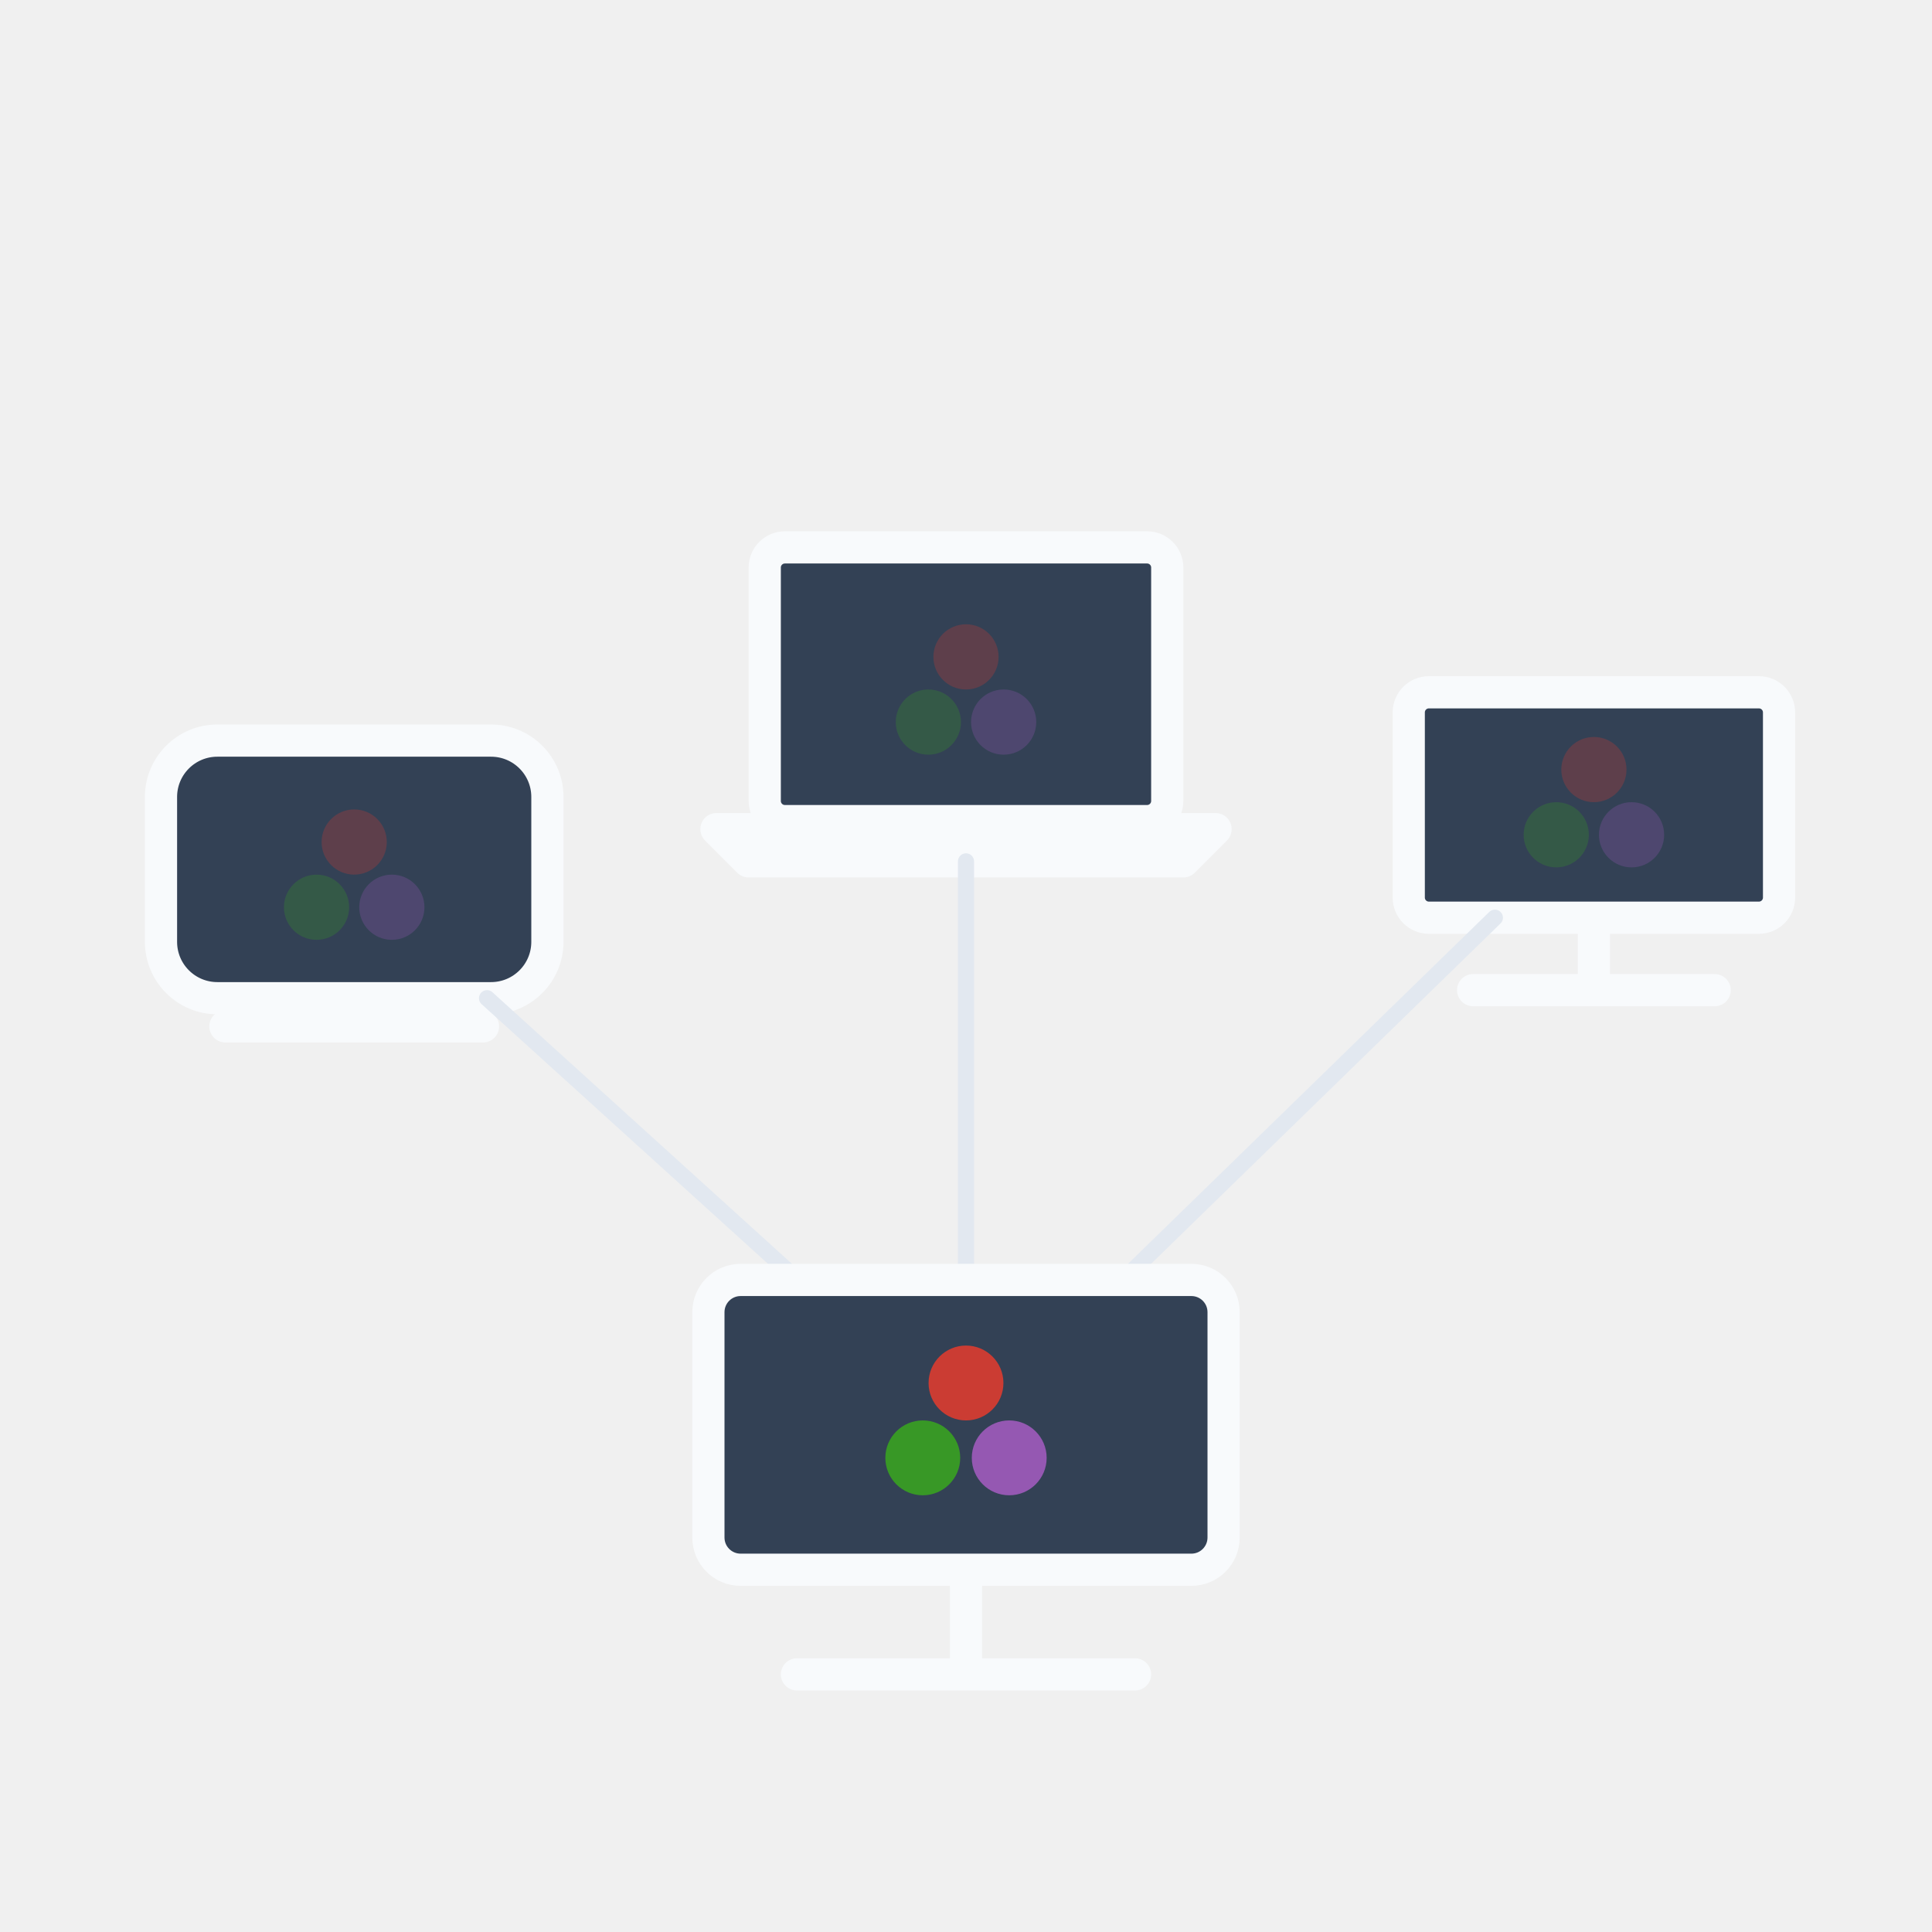
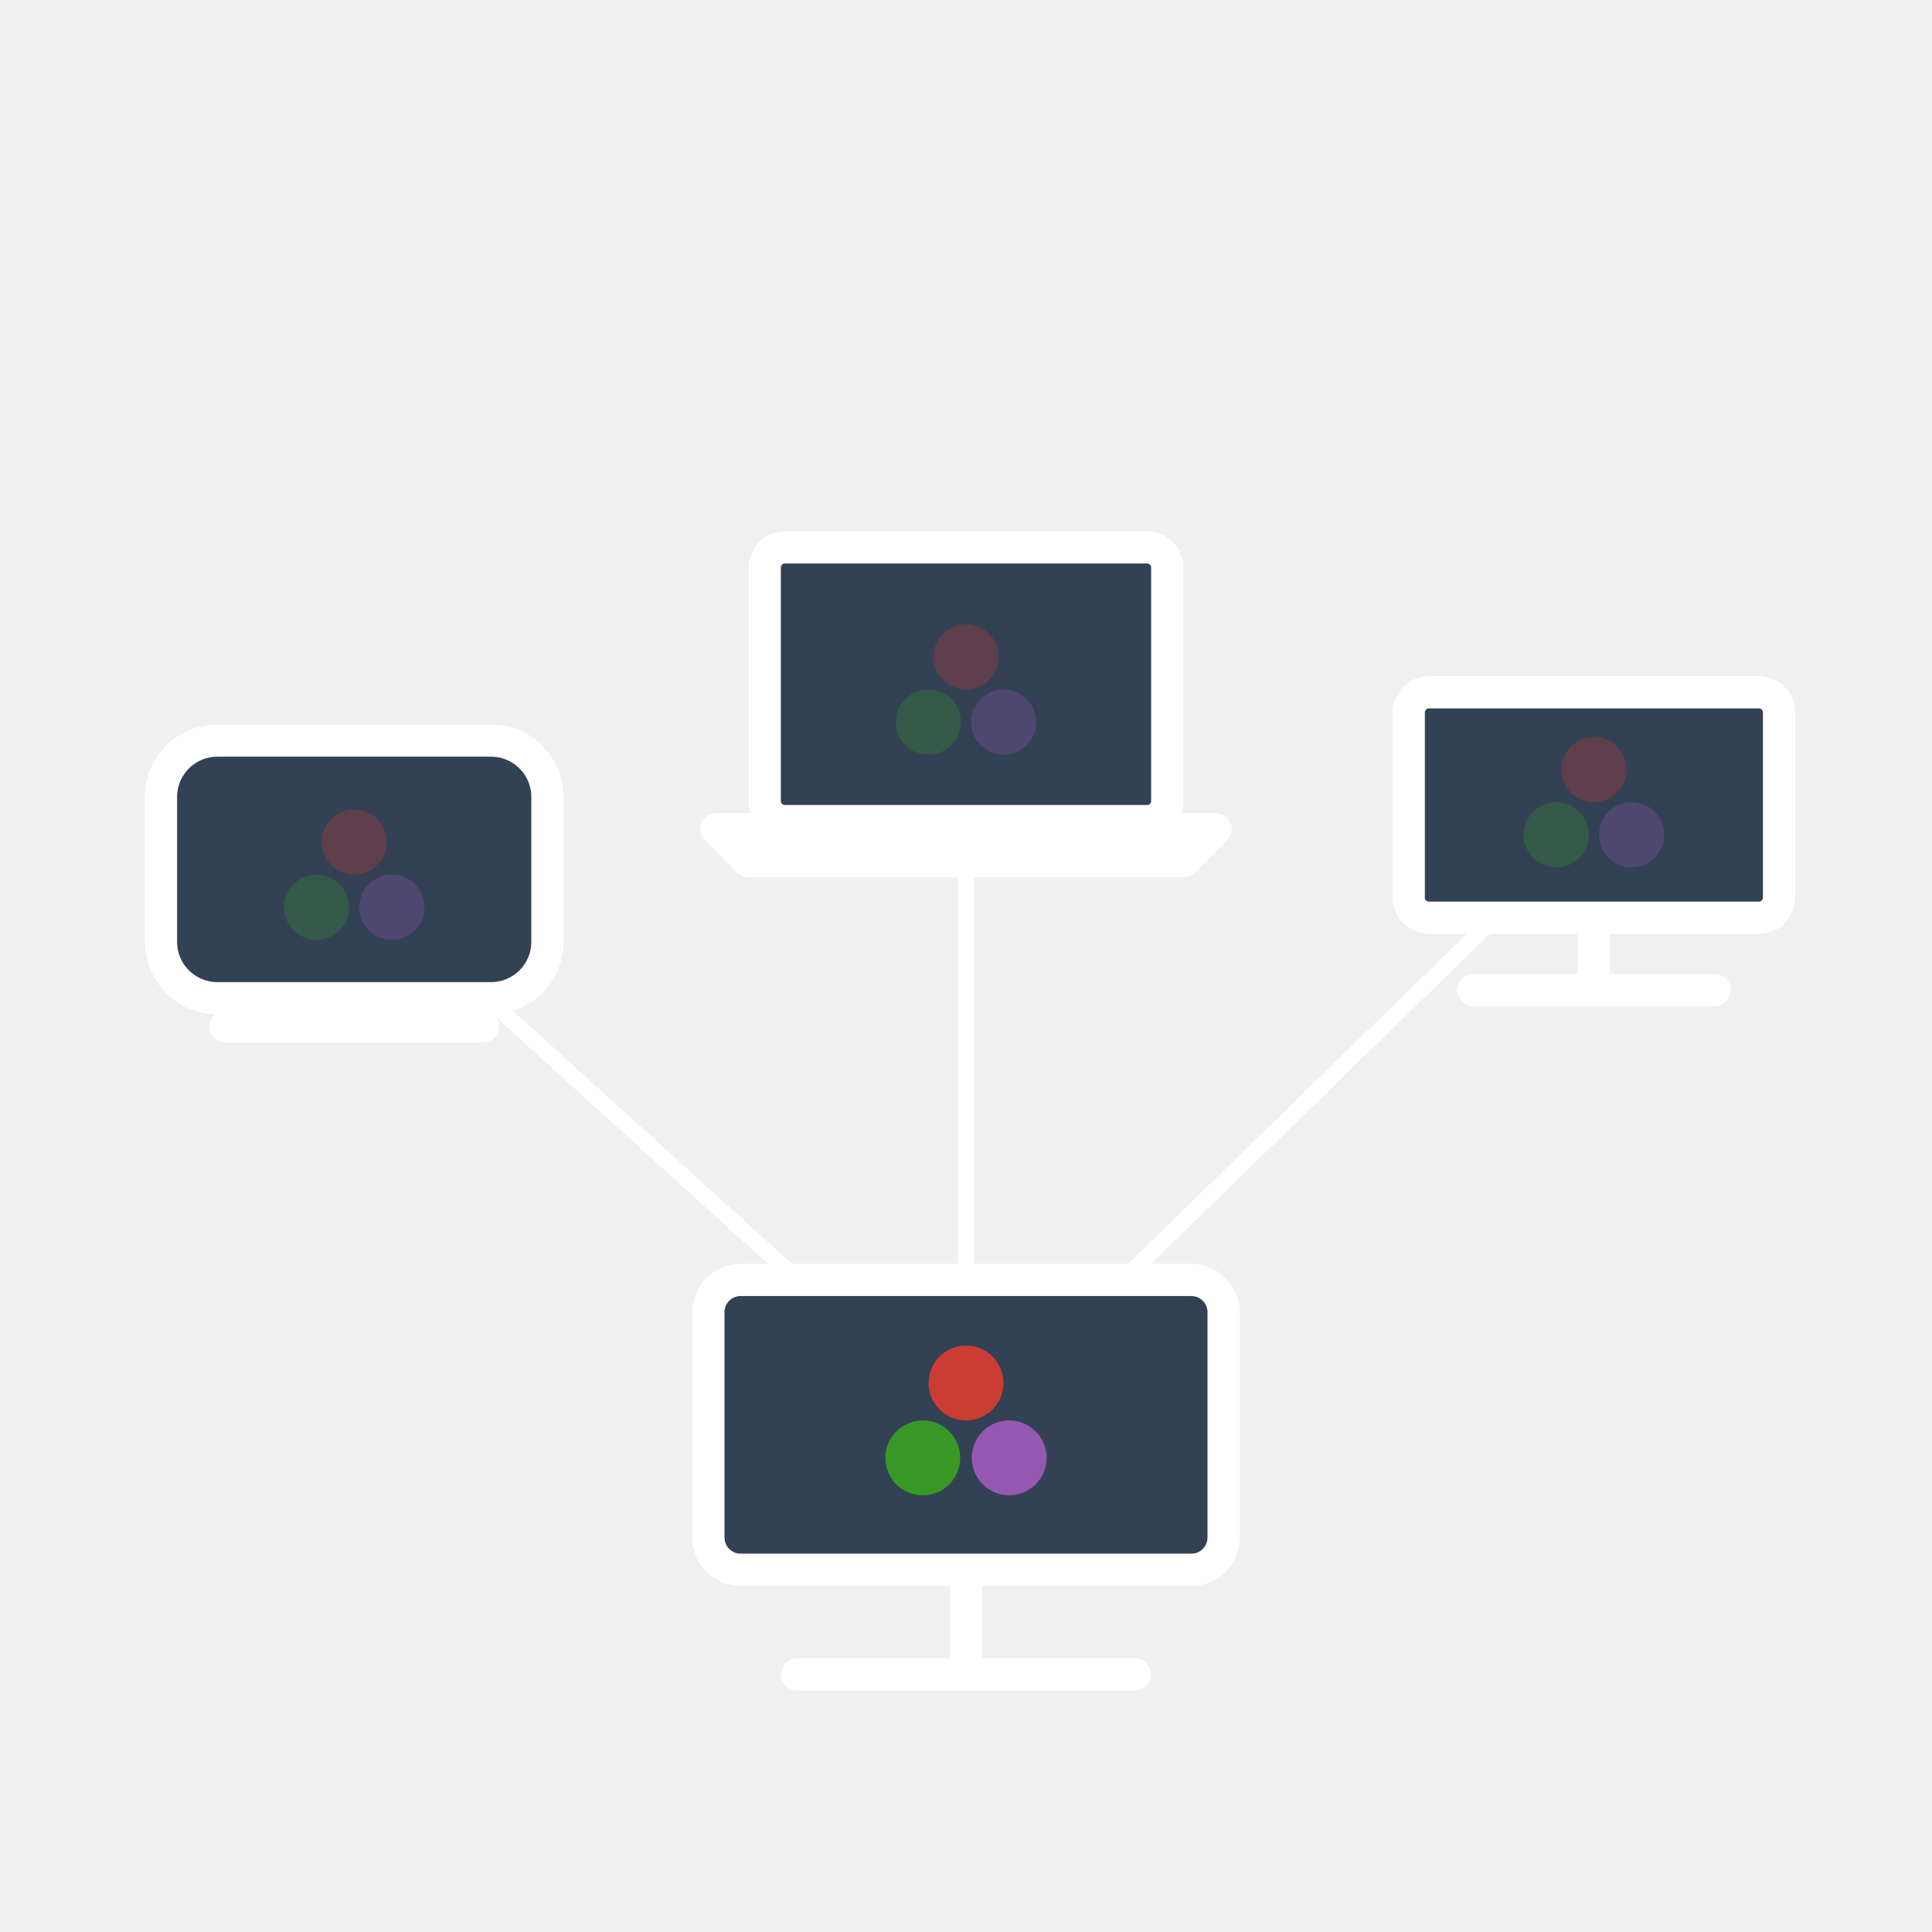
<svg xmlns="http://www.w3.org/2000/svg" viewBox="0 0 240 240" width="240" height="240">
  <defs>
    <filter id="dark-dot-glow" x="-100%" y="-100%" width="300%" height="300%">
      <feGaussianBlur in="SourceGraphic" stdDeviation="1.6" result="b" />
      <feMerge>
        <feMergeNode in="b" />
        <feMergeNode in="SourceGraphic" />
      </feMerge>
    </filter>
    <style>
      .stroke {
        fill: #334155;
-         stroke: #f8fafc;
+         stroke: #ffffff;
        stroke-width: 4;
        stroke-linecap: round;
        stroke-linejoin: round;
      }
      .link {
-         stroke: #e2e8f0;
+         stroke: #ffffff;
        stroke-width: 2;
        stroke-linecap: round;
        fill: none;
      }
      .pkt { filter: url(#dark-dot-glow); }
      .pkt-data {
-         fill: #f8fafc;
+         fill: #ffffff;
        /* no glow — quieter than outbound Julia packets */
      }
      .attach { fill: none; stroke: none; }
      @media (prefers-reduced-motion: reduce) {
        .pkt, .pkt-data { display: none; }
      }
    </style>
    <g id="dark-laptop-body">
      <rect class="stroke" x="-25" y="-22" width="50" height="34" rx="2.5" />
      <path class="stroke" d="M-31,13 L31,13 L27,17 L-27,17 Z" />
      <circle class="attach" id="dark-attach-laptop" cx="0" cy="-3" r="0" />
    </g>
    <g id="dark-minibox-body">
      <rect class="stroke" x="-24" y="-16" width="48" height="32" rx="7" />
      <line class="stroke" x1="-16" y1="19.5" x2="16" y2="19.5" />
      <circle class="attach" id="dark-attach-minibox" cx="0" cy="2" r="0" />
    </g>
    <g id="dark-desktop-body">
      <rect class="stroke" x="-23" y="-22" width="46" height="28" rx="2.5" />
      <line class="stroke" x1="0" y1="7" x2="0" y2="13" />
      <line class="stroke" x1="-15" y1="15" x2="15" y2="15" />
      <circle class="attach" id="dark-attach-desktop" cx="0" cy="-7" r="0" />
    </g>
    <g id="dark-master-body">
      <rect class="stroke" x="-32" y="-25" width="64" height="36" rx="4" />
      <line class="stroke" x1="0" y1="12" x2="0" y2="22" />
      <line class="stroke" x1="-21" y1="24" x2="21" y2="24" />
      <circle class="attach" id="dark-attach-master-l" cx="0" cy="-6" r="0" />
      <circle class="attach" id="dark-attach-master-c" cx="0" cy="-6" r="0" />
      <circle class="attach" id="dark-attach-master-r" cx="0" cy="-6" r="0" />
    </g>
    <g id="dark-juliadot">
      <circle cx="0" cy="-5.4" r="4.05" fill="#cb3c33" />
      <circle cx="-4.677" cy="2.7" r="4.05" fill="#389826" />
      <circle cx="4.677" cy="2.7" r="4.05" fill="#9558b2" />
    </g>
    <g id="dark-juliadot-lg">
      <circle cx="0" cy="-6.2" r="4.65" fill="#cb3c33" />
      <circle cx="-5.369" cy="3.1" r="4.65" fill="#389826" />
      <circle cx="5.369" cy="3.1" r="4.65" fill="#9558b2" />
    </g>
    <g id="dark-remote-dots">
      <circle cx="0" cy="-5.4" r="4.05" fill="#cb3c33" fill-opacity="0.28">
        <animate attributeName="fill-opacity" begin="2.9s" dur="0.4s" values="0.28;1" fill="freeze" calcMode="spline" keySplines="0.4 0 0.2 1" />
      </circle>
      <circle cx="-4.677" cy="2.7" r="4.05" fill="#389826" fill-opacity="0.28">
        <animate attributeName="fill-opacity" begin="3.6s" dur="0.4s" values="0.28;1" fill="freeze" calcMode="spline" keySplines="0.4 0 0.2 1" />
      </circle>
      <circle cx="4.677" cy="2.7" r="4.05" fill="#9558b2" fill-opacity="0.28">
        <animate attributeName="fill-opacity" begin="4.3s" dur="0.4s" values="0.28;1" fill="freeze" calcMode="spline" keySplines="0.4 0 0.2 1" />
      </circle>
    </g>
    <g id="dark-master-dots">
      <circle cx="0" cy="-6.2" r="4.65" fill="#cb3c33" opacity="1">
        <animate attributeName="opacity" begin="7.2s" dur="0.55s" values="1;0.15;1;0.3;1" keyTimes="0;0.22;0.45;0.7;1" calcMode="spline" keySplines="0.3 0 0.2 1; 0.3 0 0.2 1; 0.3 0 0.2 1; 0.3 0 0.2 1" fill="freeze" />
        <animate attributeName="r" begin="7.2s" dur="0.55s" values="4.65;5.65;4.65;5.25;4.65" keyTimes="0;0.22;0.45;0.7;1" calcMode="spline" keySplines="0.3 0 0.2 1; 0.3 0 0.2 1; 0.3 0 0.2 1; 0.3 0 0.2 1" fill="freeze" />
      </circle>
      <circle cx="-5.369" cy="3.1" r="4.65" fill="#389826" opacity="1">
        <animate attributeName="opacity" begin="7.2s" dur="0.55s" values="1;0.15;1;0.3;1" keyTimes="0;0.22;0.45;0.7;1" calcMode="spline" keySplines="0.3 0 0.2 1; 0.3 0 0.2 1; 0.3 0 0.2 1; 0.3 0 0.2 1" fill="freeze" />
        <animate attributeName="r" begin="7.2s" dur="0.55s" values="4.65;5.65;4.65;5.25;4.65" keyTimes="0;0.22;0.45;0.7;1" calcMode="spline" keySplines="0.3 0 0.2 1; 0.3 0 0.2 1; 0.3 0 0.2 1; 0.3 0 0.2 1" fill="freeze" />
      </circle>
      <circle cx="5.369" cy="3.1" r="4.65" fill="#9558b2" opacity="1">
        <animate attributeName="opacity" begin="7.2s" dur="0.55s" values="1;0.15;1;0.3;1" keyTimes="0;0.22;0.45;0.7;1" calcMode="spline" keySplines="0.3 0 0.2 1; 0.3 0 0.2 1; 0.3 0 0.2 1; 0.3 0 0.2 1" fill="freeze" />
        <animate attributeName="r" begin="7.2s" dur="0.55s" values="4.65;5.65;4.65;5.25;4.65" keyTimes="0;0.22;0.45;0.7;1" calcMode="spline" keySplines="0.3 0 0.2 1; 0.3 0 0.2 1; 0.3 0 0.2 1; 0.3 0 0.2 1" fill="freeze" />
      </circle>
    </g>
  </defs>
  <g id="dark-hub" transform="translate(120, 178)">
    <path id="dark-link-l" fill="none" stroke="none" d="M0,0 L-76,-69">
      <animate attributeName="d" fill="freeze" calcMode="spline" begin="0s" dur="12s" keyTimes="0;0.08;0.16;0.24;0.32;0.4;0.48;0.56;0.64;0.72;0.8;0.88;1" keySplines="0.45 0 0.55 1; 0.45 0 0.55 1; 0.45 0 0.55 1; 0.45 0 0.55 1; 0.45 0 0.55 1; 0.45 0 0.55 1; 0.45 0 0.55 1; 0.45 0 0.55 1; 0.45 0 0.55 1; 0.45 0 0.55 1; 0.45 0 0.55 1; 0.45 0 0.55 1" values="M0,0 L-76,-69;M0,0 L-76,-76;M0,0 L-76,-69;M0,0 L-76,-75;M0,0 L-76,-69;M0,0 L-76,-74;M0,0 L-76,-69;M0,0 L-76,-72.5;M0,0 L-76,-69;M0,0 L-76,-71;M0,0 L-76,-69;M0,0 L-76,-69.8;M0,0 L-76,-69" />
    </path>
    <path id="dark-link-t" fill="none" stroke="none" d="M0,0 L0,-92">
      <animate attributeName="d" fill="freeze" calcMode="spline" begin="0.25s" dur="12s" keyTimes="0;0.08;0.16;0.24;0.32;0.4;0.48;0.56;0.64;0.72;0.8;0.88;1" keySplines="0.45 0 0.55 1; 0.45 0 0.55 1; 0.45 0 0.55 1; 0.45 0 0.55 1; 0.45 0 0.55 1; 0.45 0 0.55 1; 0.45 0 0.55 1; 0.45 0 0.55 1; 0.45 0 0.55 1; 0.45 0 0.55 1; 0.45 0 0.55 1; 0.45 0 0.55 1" values="M0,0 L0,-92;M0,0 L0,-99;M0,0 L0,-92;M0,0 L0,-98;M0,0 L0,-92;M0,0 L0,-97;M0,0 L0,-92;M0,0 L0,-95.5;M0,0 L0,-92;M0,0 L0,-94;M0,0 L0,-92;M0,0 L0,-92.8;M0,0 L0,-92" />
    </path>
    <path id="dark-link-r" fill="none" stroke="none" d="M0,0 L78,-76">
      <animate attributeName="d" fill="freeze" calcMode="spline" begin="0.5s" dur="12s" keyTimes="0;0.08;0.16;0.24;0.32;0.4;0.48;0.56;0.64;0.72;0.8;0.88;1" keySplines="0.45 0 0.55 1; 0.45 0 0.55 1; 0.45 0 0.55 1; 0.45 0 0.55 1; 0.45 0 0.55 1; 0.45 0 0.55 1; 0.45 0 0.55 1; 0.45 0 0.55 1; 0.45 0 0.55 1; 0.45 0 0.55 1; 0.45 0 0.55 1; 0.45 0 0.55 1" values="M0,0 L78,-76;M0,0 L78,-83;M0,0 L78,-76;M0,0 L78,-82;M0,0 L78,-76;M0,0 L78,-81;M0,0 L78,-76;M0,0 L78,-79.5;M0,0 L78,-76;M0,0 L78,-78;M0,0 L78,-76;M0,0 L78,-76.8;M0,0 L78,-76" />
    </path>
    <circle class="pkt" r="3.5" fill="#cb3c33" opacity="0">
      <animate attributeName="opacity" begin="2.4s" dur="0.5s" values="0;1;1;0" keyTimes="0;0.12;0.88;1" fill="freeze" />
      <animateMotion begin="2.4s" dur="0.5s" fill="freeze" keyPoints="0.20;0.78" keyTimes="0;1" calcMode="linear">
        <mpath href="#dark-link-l" />
      </animateMotion>
    </circle>
    <circle class="pkt" r="3.5" fill="#389826" opacity="0">
      <animate attributeName="opacity" begin="3.1s" dur="0.5s" values="0;1;1;0" keyTimes="0;0.12;0.88;1" fill="freeze" />
      <animateMotion begin="3.1s" dur="0.5s" fill="freeze" keyPoints="0.20;0.78" keyTimes="0;1" calcMode="linear">
        <mpath href="#dark-link-l" />
      </animateMotion>
    </circle>
    <circle class="pkt" r="3.5" fill="#9558b2" opacity="0">
      <animate attributeName="opacity" begin="3.8s" dur="0.5s" values="0;1;1;0" keyTimes="0;0.12;0.88;1" fill="freeze" />
      <animateMotion begin="3.8s" dur="0.5s" fill="freeze" keyPoints="0.20;0.78" keyTimes="0;1" calcMode="linear">
        <mpath href="#dark-link-l" />
      </animateMotion>
    </circle>
    <circle class="pkt" r="3.5" fill="#cb3c33" opacity="0">
      <animate attributeName="opacity" begin="2.4s" dur="0.5s" values="0;1;1;0" keyTimes="0;0.12;0.88;1" fill="freeze" />
      <animateMotion begin="2.4s" dur="0.5s" fill="freeze" keyPoints="0.20;0.78" keyTimes="0;1" calcMode="linear">
        <mpath href="#dark-link-t" />
      </animateMotion>
    </circle>
    <circle class="pkt" r="3.5" fill="#389826" opacity="0">
      <animate attributeName="opacity" begin="3.1s" dur="0.5s" values="0;1;1;0" keyTimes="0;0.12;0.88;1" fill="freeze" />
      <animateMotion begin="3.1s" dur="0.5s" fill="freeze" keyPoints="0.20;0.78" keyTimes="0;1" calcMode="linear">
        <mpath href="#dark-link-t" />
      </animateMotion>
    </circle>
    <circle class="pkt" r="3.5" fill="#9558b2" opacity="0">
      <animate attributeName="opacity" begin="3.8s" dur="0.5s" values="0;1;1;0" keyTimes="0;0.12;0.88;1" fill="freeze" />
      <animateMotion begin="3.8s" dur="0.5s" fill="freeze" keyPoints="0.20;0.78" keyTimes="0;1" calcMode="linear">
        <mpath href="#dark-link-t" />
      </animateMotion>
    </circle>
    <circle class="pkt" r="3.5" fill="#cb3c33" opacity="0">
      <animate attributeName="opacity" begin="2.4s" dur="0.5s" values="0;1;1;0" keyTimes="0;0.12;0.88;1" fill="freeze" />
      <animateMotion begin="2.4s" dur="0.5s" fill="freeze" keyPoints="0.20;0.78" keyTimes="0;1" calcMode="linear">
        <mpath href="#dark-link-r" />
      </animateMotion>
    </circle>
    <circle class="pkt" r="3.5" fill="#389826" opacity="0">
      <animate attributeName="opacity" begin="3.1s" dur="0.5s" values="0;1;1;0" keyTimes="0;0.12;0.88;1" fill="freeze" />
      <animateMotion begin="3.1s" dur="0.5s" fill="freeze" keyPoints="0.20;0.78" keyTimes="0;1" calcMode="linear">
        <mpath href="#dark-link-r" />
      </animateMotion>
    </circle>
    <circle class="pkt" r="3.5" fill="#9558b2" opacity="0">
      <animate attributeName="opacity" begin="3.8s" dur="0.5s" values="0;1;1;0" keyTimes="0;0.12;0.88;1" fill="freeze" />
      <animateMotion begin="3.8s" dur="0.5s" fill="freeze" keyPoints="0.20;0.78" keyTimes="0;1" calcMode="linear">
        <mpath href="#dark-link-r" />
      </animateMotion>
    </circle>
    <circle class="pkt-data" r="2.2" opacity="0">
      <animate attributeName="opacity" begin="6.6s" dur="0.5s" values="0;0.45;0.45;0" keyTimes="0;0.12;0.88;1" fill="freeze" />
      <animateMotion begin="6.6s" dur="0.5s" fill="freeze" keyPoints="0.78;0.20" keyTimes="0;1" calcMode="linear">
        <mpath href="#dark-link-l" />
      </animateMotion>
    </circle>
    <circle class="pkt-data" r="2.2" opacity="0">
      <animate attributeName="opacity" begin="6.6s" dur="0.5s" values="0;0.45;0.45;0" keyTimes="0;0.12;0.88;1" fill="freeze" />
      <animateMotion begin="6.6s" dur="0.5s" fill="freeze" keyPoints="0.78;0.20" keyTimes="0;1" calcMode="linear">
        <mpath href="#dark-link-t" />
      </animateMotion>
    </circle>
    <circle class="pkt-data" r="2.2" opacity="0">
      <animate attributeName="opacity" begin="6.6s" dur="0.5s" values="0;0.45;0.45;0" keyTimes="0;0.12;0.88;1" fill="freeze" />
      <animateMotion begin="6.6s" dur="0.5s" fill="freeze" keyPoints="0.78;0.20" keyTimes="0;1" calcMode="linear">
        <mpath href="#dark-link-r" />
      </animateMotion>
    </circle>
  </g>
  <g transform="translate(44, 108)">
    <g>
      <animateTransform attributeName="transform" type="translate" values="0 0;0 -7;0 0;0 -6;0 0;0 -5;0 0;0 -3.5;0 0;0 -2;0 0;0 -0.8;0 0" keyTimes="0;0.08;0.16;0.24;0.32;0.4;0.48;0.56;0.64;0.72;0.8;0.88;1" calcMode="spline" keySplines="0.45 0 0.55 1; 0.45 0 0.55 1; 0.45 0 0.55 1; 0.45 0 0.55 1; 0.45 0 0.55 1; 0.45 0 0.55 1; 0.45 0 0.55 1; 0.45 0 0.55 1; 0.45 0 0.55 1; 0.45 0 0.55 1; 0.45 0 0.55 1; 0.45 0 0.55 1" dur="12s" begin="0s" fill="freeze" />
      <use href="#dark-minibox-body" />
      <line class="link" x1="16.5" y1="16" x2="55.1" y2="51">
        <animate attributeName="y2" fill="freeze" calcMode="spline" begin="0s" dur="12s" keyTimes="0;0.08;0.16;0.24;0.32;0.4;0.48;0.56;0.64;0.72;0.8;0.88;1" keySplines="0.45 0 0.55 1; 0.45 0 0.55 1; 0.45 0 0.55 1; 0.45 0 0.55 1; 0.45 0 0.55 1; 0.45 0 0.55 1; 0.45 0 0.55 1; 0.45 0 0.55 1; 0.45 0 0.55 1; 0.45 0 0.55 1; 0.45 0 0.55 1; 0.45 0 0.55 1" values="51;58;51;57;51;56;51;54.5;51;53;51;51.8;51" />
      </line>
      <g transform="translate(0, 2)">
        <g>
          <animateTransform attributeName="transform" type="rotate" values="0 0 0;360 0 0;720 0 0;1080 0 0" keyTimes="0;0.33;0.66;1" calcMode="spline" keySplines="0.2 0.05 0.25 1; 0.2 0.05 0.25 1; 0.2 0.05 0.25 1" begin="4.7s" dur="1.8s" fill="freeze" />
          <use href="#dark-remote-dots" />
        </g>
      </g>
    </g>
  </g>
  <g transform="translate(120, 90)">
    <g>
      <animateTransform attributeName="transform" type="translate" values="0 0;0 -7;0 0;0 -6;0 0;0 -5;0 0;0 -3.5;0 0;0 -2;0 0;0 -0.8;0 0" keyTimes="0;0.08;0.16;0.24;0.32;0.4;0.48;0.56;0.64;0.72;0.8;0.88;1" calcMode="spline" keySplines="0.45 0 0.55 1; 0.45 0 0.55 1; 0.45 0 0.55 1; 0.45 0 0.55 1; 0.45 0 0.55 1; 0.45 0 0.55 1; 0.45 0 0.55 1; 0.45 0 0.55 1; 0.45 0 0.55 1; 0.45 0 0.55 1; 0.45 0 0.55 1; 0.45 0 0.55 1" dur="12s" begin="0.25s" fill="freeze" />
      <use href="#dark-laptop-body" />
      <line class="link" x1="0" y1="17" x2="0" y2="69">
        <animate attributeName="y2" fill="freeze" calcMode="spline" begin="0.25s" dur="12s" keyTimes="0;0.08;0.16;0.24;0.32;0.4;0.48;0.56;0.64;0.72;0.8;0.88;1" keySplines="0.45 0 0.55 1; 0.45 0 0.55 1; 0.45 0 0.55 1; 0.45 0 0.55 1; 0.45 0 0.55 1; 0.45 0 0.55 1; 0.45 0 0.55 1; 0.45 0 0.55 1; 0.45 0 0.55 1; 0.45 0 0.55 1; 0.45 0 0.55 1; 0.45 0 0.55 1" values="69;76;69;75;69;74;69;72.5;69;71;69;69.8;69" />
      </line>
      <g transform="translate(0, -3)">
        <g>
          <animateTransform attributeName="transform" type="rotate" values="0 0 0;360 0 0;720 0 0;1080 0 0" keyTimes="0;0.33;0.66;1" calcMode="spline" keySplines="0.2 0.05 0.25 1; 0.2 0.05 0.25 1; 0.2 0.05 0.25 1" begin="4.7s" dur="1.8s" fill="freeze" />
          <use href="#dark-remote-dots" />
        </g>
      </g>
    </g>
  </g>
  <g transform="translate(198, 108)">
    <g>
      <animateTransform attributeName="transform" type="translate" values="0 0;0 -7;0 0;0 -6;0 0;0 -5;0 0;0 -3.5;0 0;0 -2;0 0;0 -0.8;0 0" keyTimes="0;0.08;0.16;0.24;0.32;0.4;0.48;0.56;0.64;0.72;0.8;0.88;1" calcMode="spline" keySplines="0.45 0 0.55 1; 0.45 0 0.55 1; 0.45 0 0.55 1; 0.45 0 0.55 1; 0.45 0 0.55 1; 0.45 0 0.55 1; 0.45 0 0.55 1; 0.45 0 0.55 1; 0.45 0 0.55 1; 0.45 0 0.55 1; 0.45 0 0.55 1; 0.45 0 0.55 1" dur="12s" begin="0.5s" fill="freeze" />
      <use href="#dark-desktop-body" />
      <line class="link" x1="-12.3" y1="6" x2="-58.5" y2="51">
        <animate attributeName="y2" fill="freeze" calcMode="spline" begin="0.5s" dur="12s" keyTimes="0;0.08;0.16;0.24;0.32;0.4;0.48;0.56;0.64;0.72;0.8;0.88;1" keySplines="0.45 0 0.55 1; 0.45 0 0.55 1; 0.45 0 0.55 1; 0.45 0 0.55 1; 0.45 0 0.55 1; 0.45 0 0.55 1; 0.45 0 0.55 1; 0.45 0 0.55 1; 0.45 0 0.55 1; 0.45 0 0.55 1; 0.45 0 0.55 1; 0.45 0 0.55 1" values="51;58;51;57;51;56;51;54.5;51;53;51;51.8;51" />
      </line>
      <g transform="translate(0, -7)">
        <g>
          <animateTransform attributeName="transform" type="rotate" values="0 0 0;360 0 0;720 0 0;1080 0 0" keyTimes="0;0.33;0.66;1" calcMode="spline" keySplines="0.2 0.05 0.25 1; 0.2 0.05 0.25 1; 0.2 0.05 0.25 1" begin="4.7s" dur="1.8s" fill="freeze" />
          <use href="#dark-remote-dots" />
        </g>
      </g>
    </g>
  </g>
  <g transform="translate(120, 184)">
    <use href="#dark-master-body" />
    <g transform="translate(0, -6)">
      <g>
        <animateTransform attributeName="transform" type="rotate" values="0 0 0;360 0 0;720 0 0;1080 0 0" keyTimes="0;0.33;0.66;1" calcMode="spline" keySplines="0.2 0.05 0.25 1; 0.2 0.05 0.25 1; 0.2 0.05 0.25 1" begin="2.4s" dur="2.1s" fill="freeze" />
        <g>
          <animateTransform attributeName="transform" type="rotate" values="0 0 0;360 0 0;720 0 0;1080 0 0" keyTimes="0;0.33;0.66;1" calcMode="spline" keySplines="0.2 0.05 0.25 1; 0.2 0.05 0.25 1; 0.2 0.05 0.25 1" begin="4.7s" dur="1.8s" fill="freeze" />
          <use href="#dark-master-dots" />
        </g>
      </g>
    </g>
  </g>
</svg>
